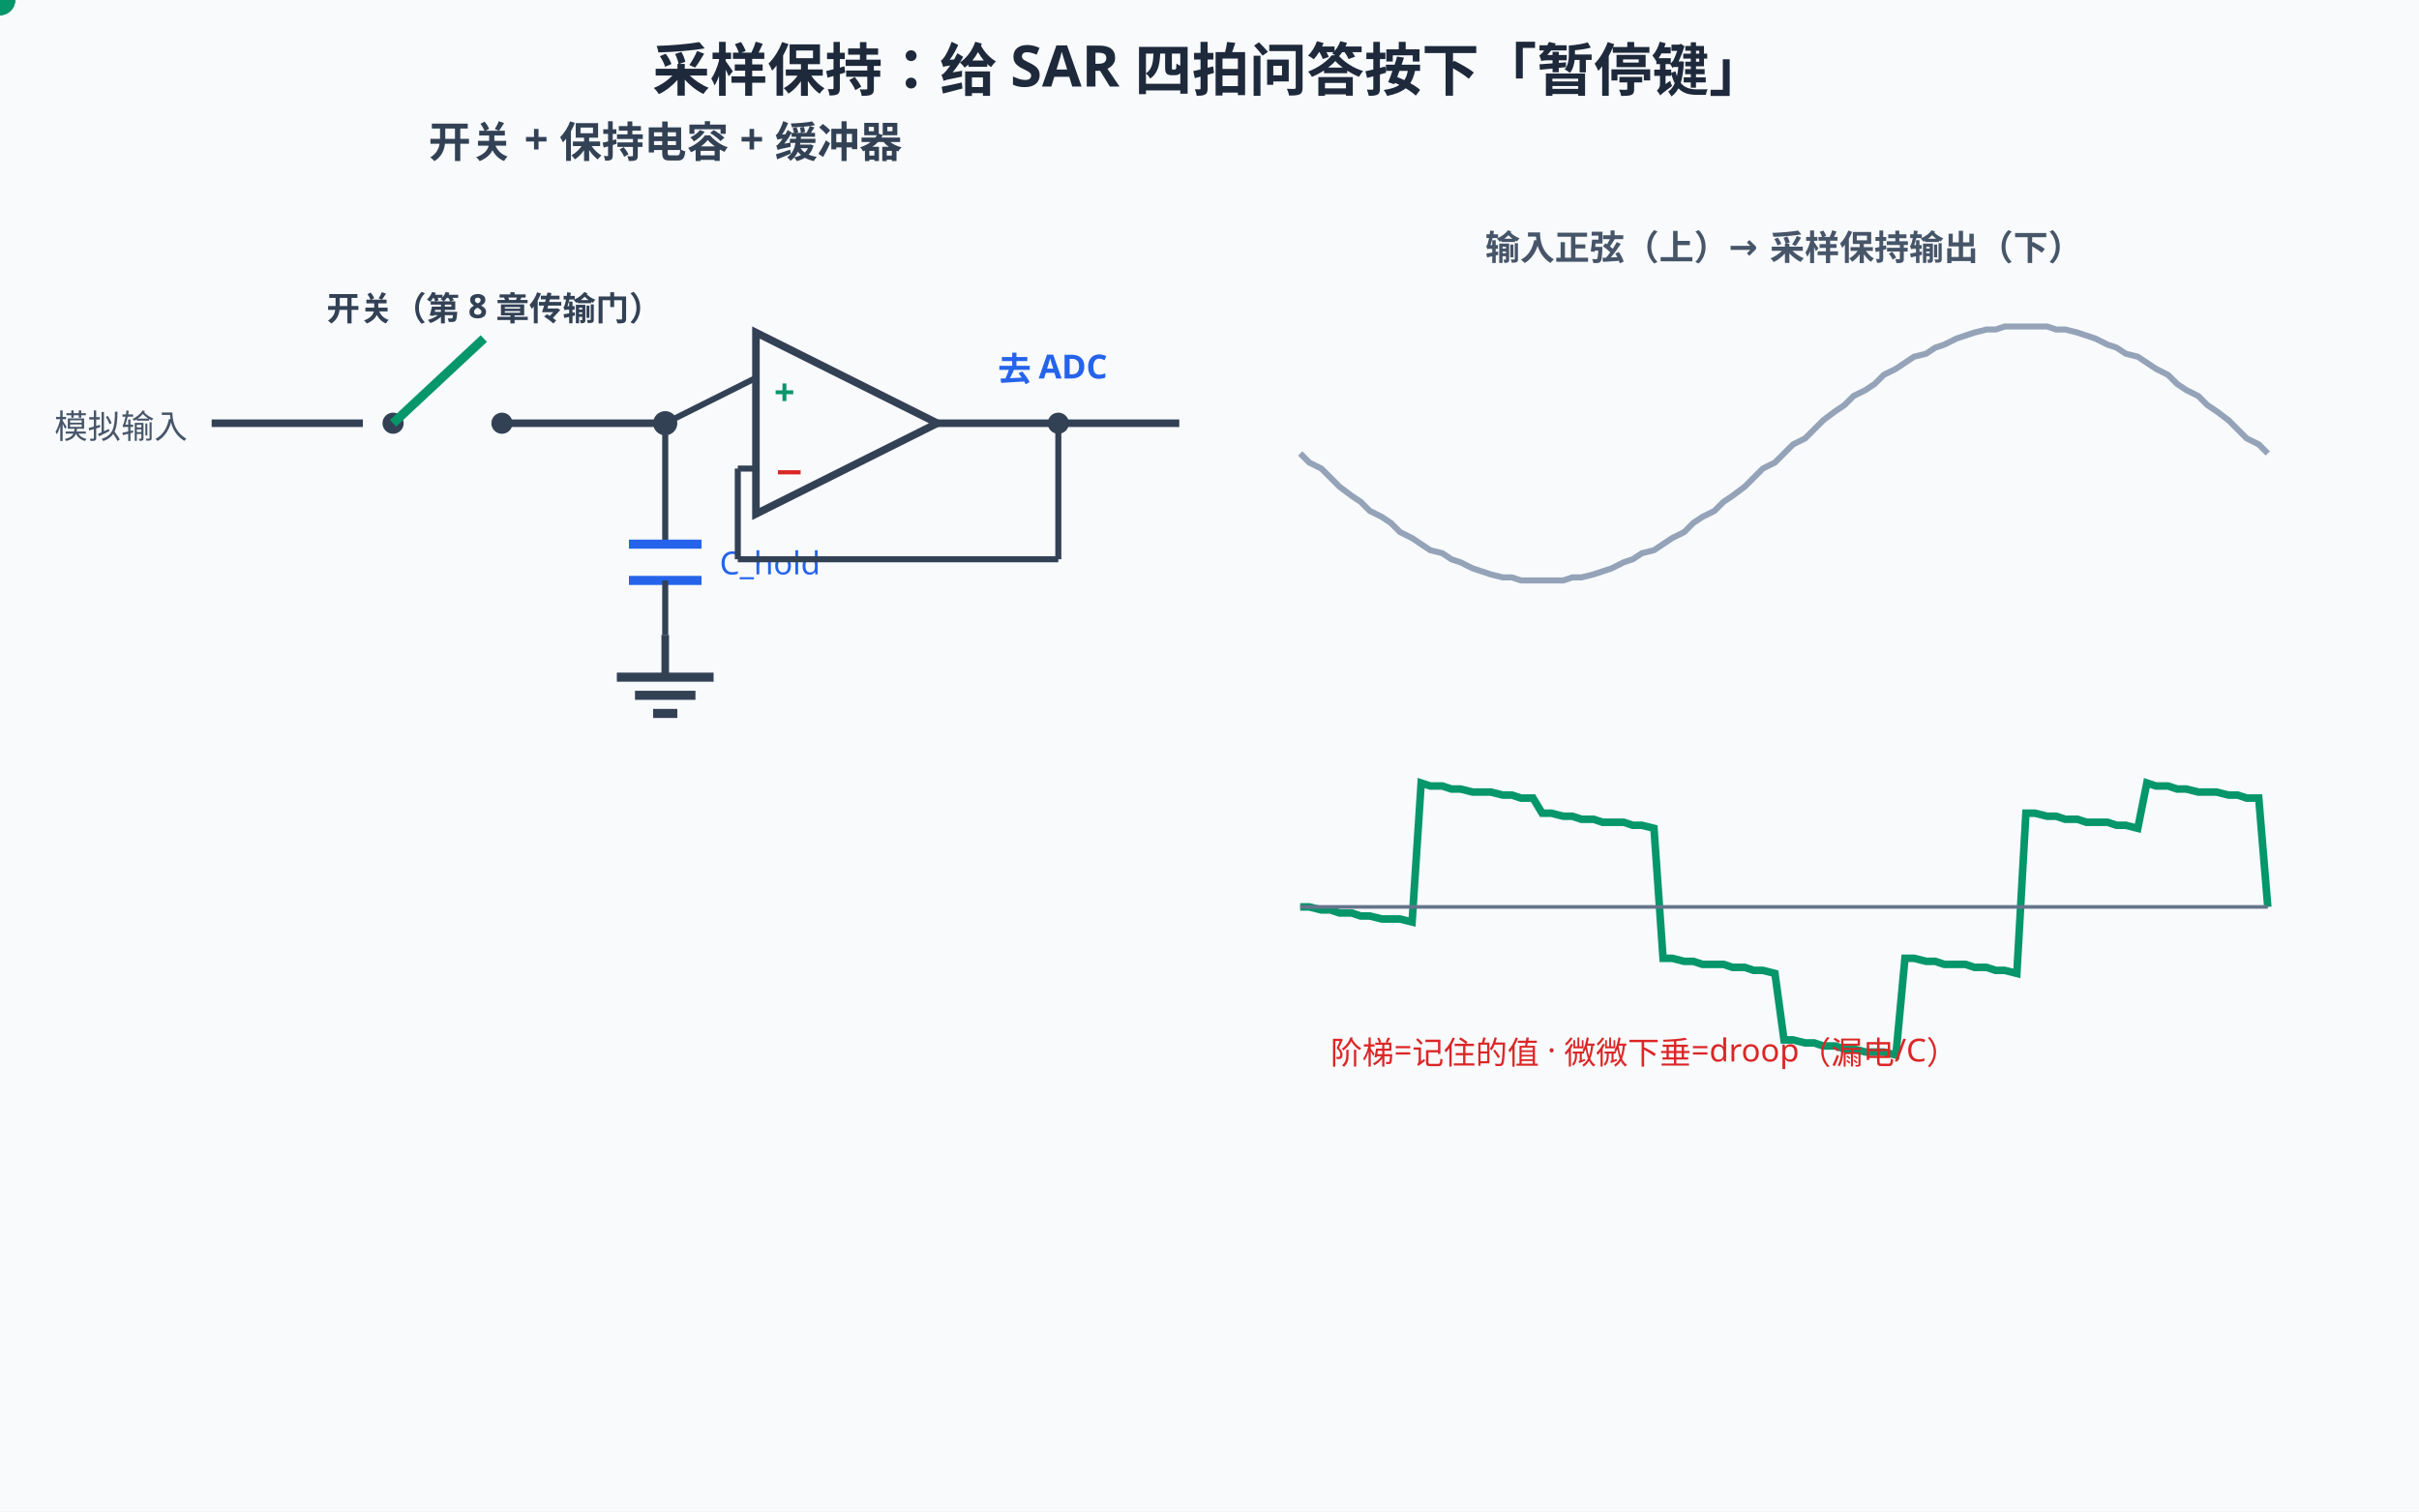
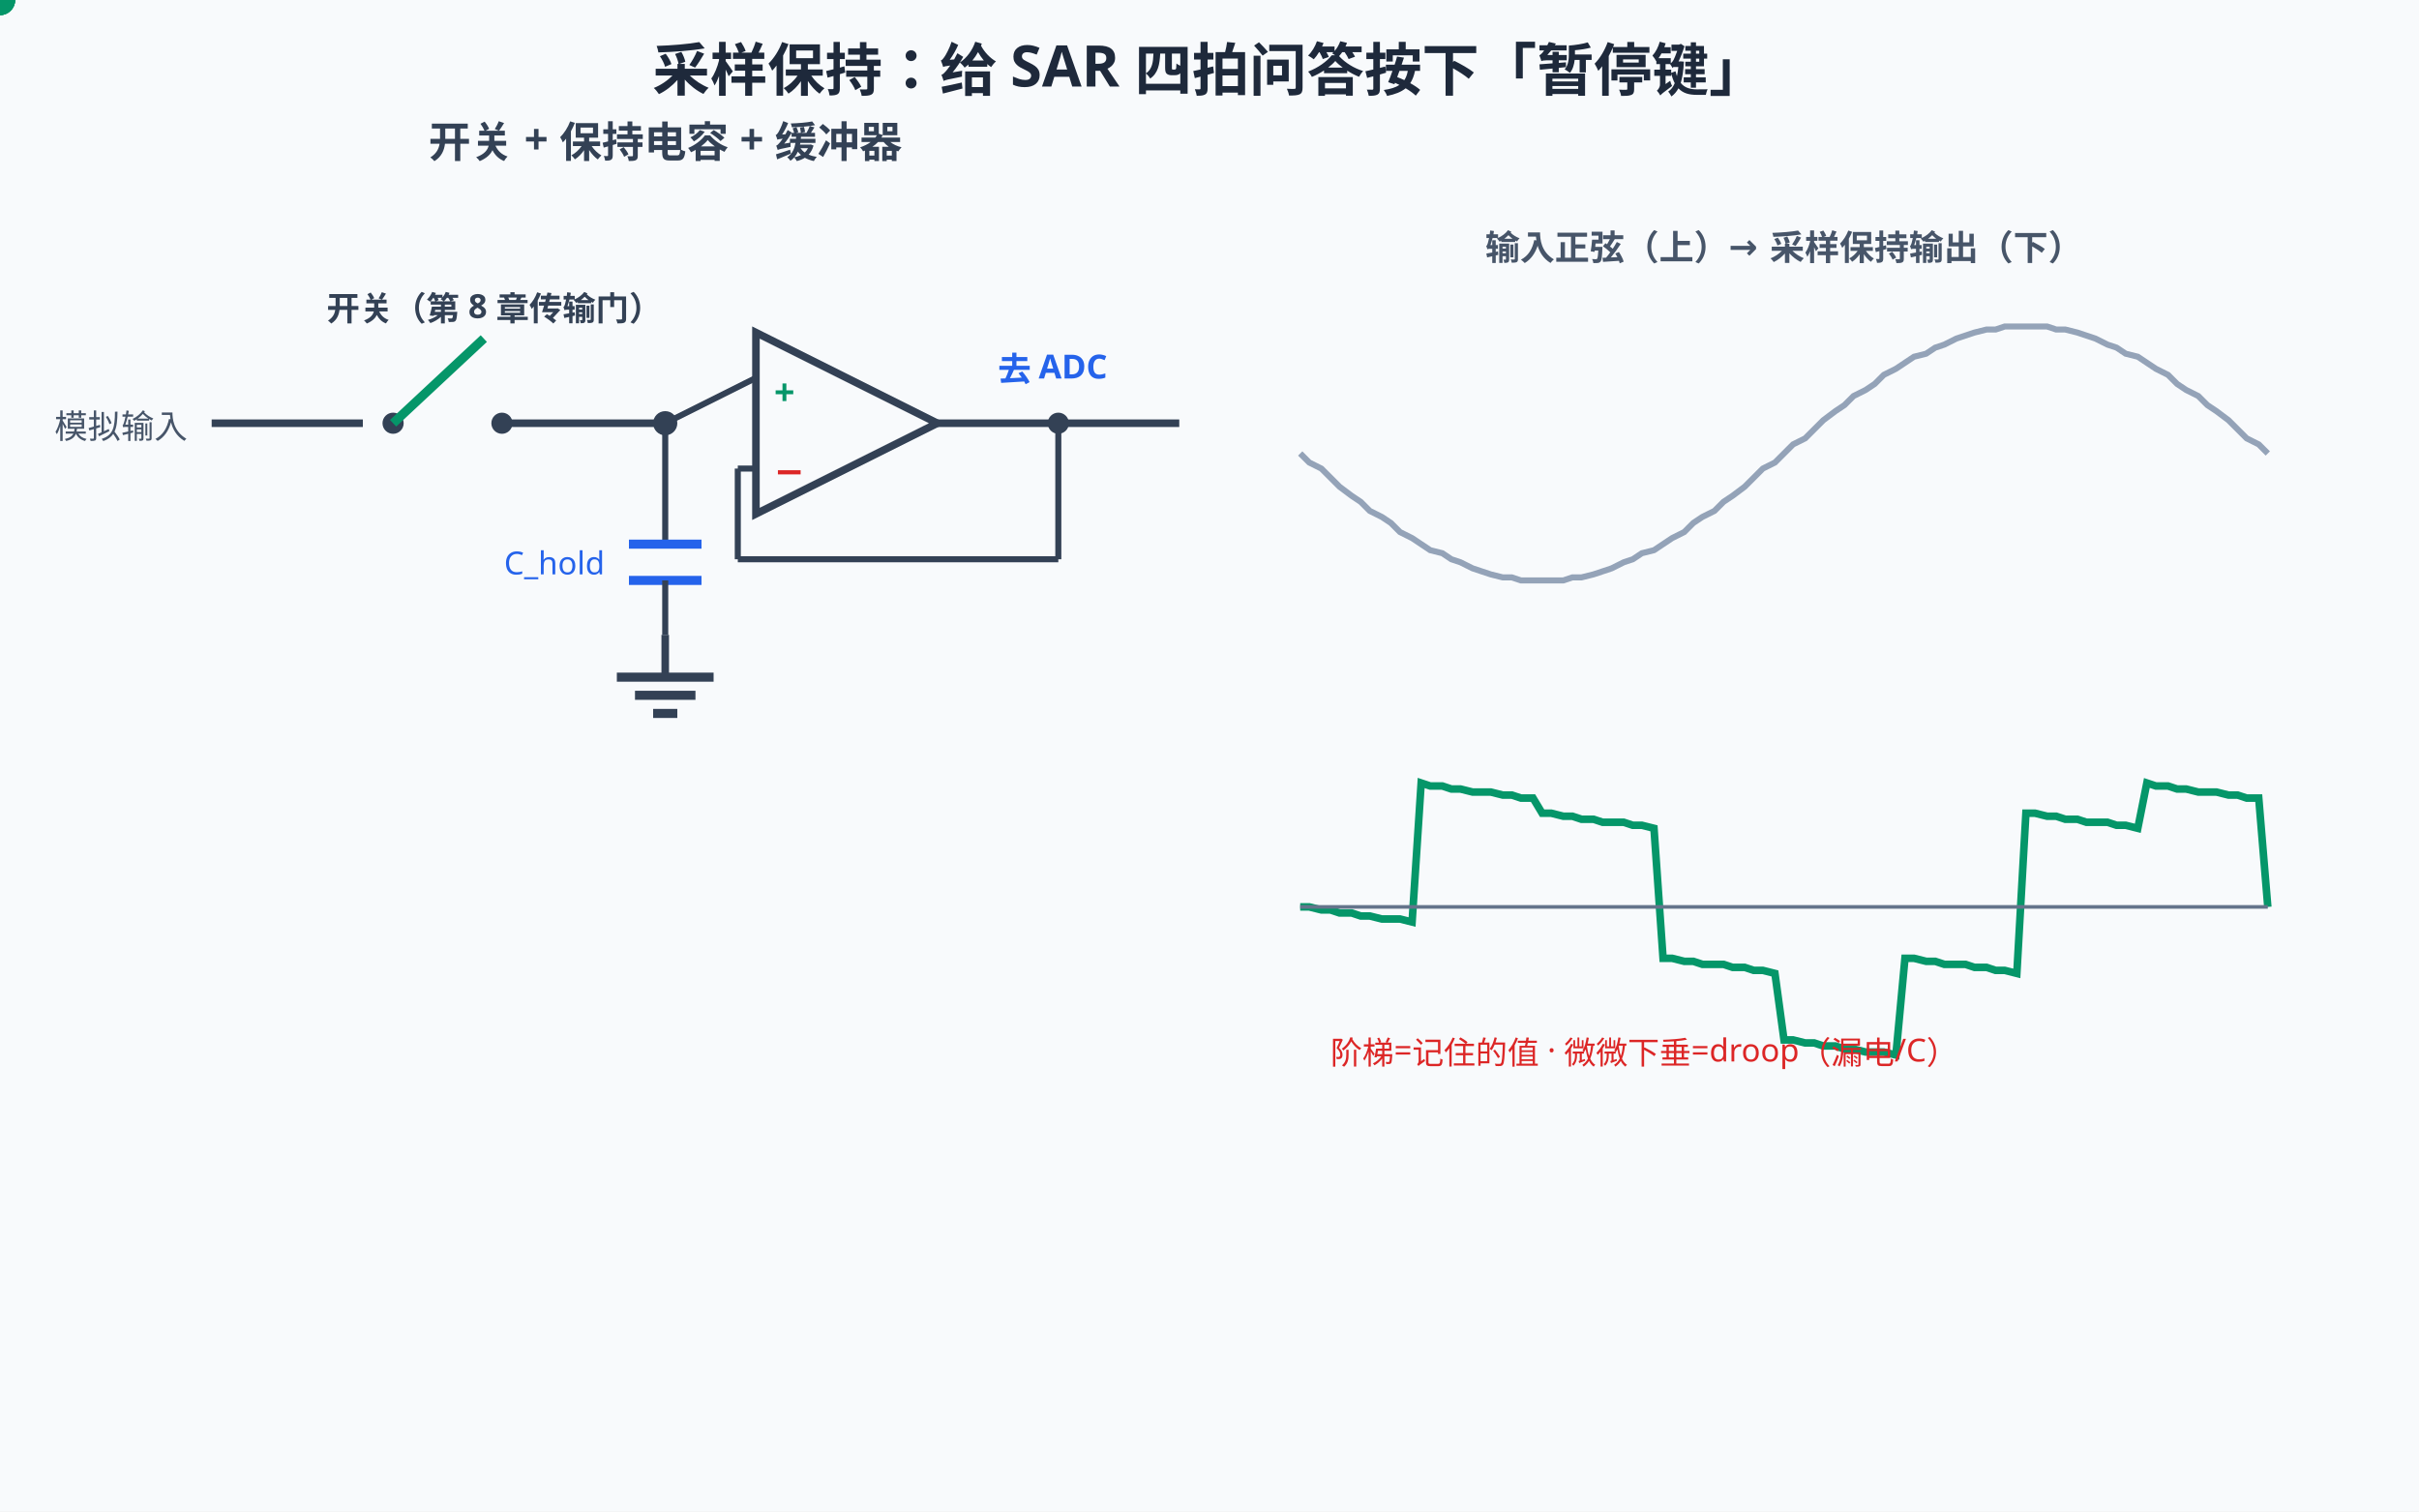
<svg xmlns="http://www.w3.org/2000/svg" width="800" height="500" viewBox="0 0 800 500">
  <rect width="800" height="500" fill="#f8fafc" />
  <style>
text{font-family:"Segoe UI","Microsoft YaHei",sans-serif;}
@media (prefers-color-scheme: dark){
rect[fill="#f8fafc"]{fill:#0f172a}
[fill="#1e293b"]{fill:#f1f5f9}[stroke="#1e293b"]{stroke:#f1f5f9}
[fill="#334155"]{fill:#e2e8f0}[stroke="#334155"]{stroke:#e2e8f0}
[fill="#475569"]{fill:#cbd5e1}[stroke="#475569"]{stroke:#cbd5e1}
[fill="#64748b"]{fill:#94a3b8}[stroke="#64748b"]{stroke:#94a3b8}
[fill="#dbeafe"]{fill:#1e3a8a}[fill="#eff6ff"]{fill:#172554}
[fill="#1d4ed8"]{fill:#60a5fa}[fill="#2563eb"]{fill:#60a5fa}[fill="#3b82f6"]{fill:#60a5fa}
[fill="#ecfdf5"]{fill:#022c22}[fill="#059669"]{fill:#34d399}[fill="#065f46"]{fill:#6ee7b7}[fill="#10b981"]{fill:#34d399}
[fill="#fffbeb"]{fill:#451a03}[fill="#b45309"]{fill:#fcd34d}[fill="#92400e"]{fill:#fcd34d}[fill="#f59e0b"]{fill:#fbbf24}
[fill="#fef2f2"]{fill:#450a0a}[fill="#dc2626"]{fill:#f87171}[fill="#991b1b"]{fill:#fca5a5}
[fill="#cbd5e1"]{fill:#334155}[stroke="#cbd5e1"]{stroke:#475569}
[fill="#ffffff"]{fill:#0f172a}[fill="#94a3b8"]{fill:#64748b}[stroke="#94a3b8"]{stroke:#64748b}
[fill="#7c3aed"]{fill:#a78bfa}[stroke="#7c3aed"]{stroke:#a78bfa}
}
</style>
  <text x="400" y="30" text-anchor="middle" font-size="19" font-weight="bold" fill="#1e293b">采样保持：给 SAR 四拍问答按下「暂停键」</text>
  <text x="220" y="52" text-anchor="middle" font-size="14" font-weight="bold" fill="#334155">开关 + 保持电容 + 缓冲器</text>
  <text x="18" y="145" font-size="11" fill="#475569">模拟输入</text>
  <line x1="70" y1="140" x2="120" y2="140" stroke="#334155" stroke-width="2.5" />
  <circle cx="130" cy="140" r="3.5" fill="#334155" />
  <line x1="130" y1="140" x2="160" y2="112" stroke="#059669" stroke-width="3">
    <animate attributeName="opacity" values="1;1;0;0;1;1" keyTimes="0;0.2;0.26;0.9;0.94;1" dur="7s" repeatCount="indefinite" />
  </line>
  <circle cx="166" cy="140" r="3.5" fill="#334155" />
  <text x="108" y="106" font-size="11" font-weight="bold" fill="#334155">开关（第 8 章传输门）</text>
  <line x1="166" y1="140" x2="220" y2="140" stroke="#334155" stroke-width="2.5" />
  <circle cx="220" cy="140" r="4" fill="#334155" />
  <line x1="220" y1="140" x2="220" y2="180" stroke="#334155" stroke-width="2" />
  <line x1="208" y1="180" x2="232" y2="180" stroke="#2563eb" stroke-width="3" />
  <line x1="208" y1="192" x2="232" y2="192" stroke="#2563eb" stroke-width="3" />
  <line x1="220" y1="192" x2="220" y2="210" stroke="#334155" stroke-width="2" />
  <line x1="220" y1="210" x2="220" y2="224" stroke="#334155" stroke-width="2.5" />
  <line x1="204" y1="224" x2="236" y2="224" stroke="#334155" stroke-width="3" />
  <line x1="210" y1="230" x2="230" y2="230" stroke="#334155" stroke-width="3" />
  <line x1="216" y1="236" x2="224" y2="236" stroke="#334155" stroke-width="3" />
-   <text x="238" y="190" font-size="10.5" fill="#2563eb">C_hold</text>
+   <text x="200" y="190" text-anchor="end" font-size="10.5" fill="#2563eb">C_hold</text>
  <polygon points="250,110 250,170 310,140" fill="#f8fafc" stroke="#334155" stroke-width="2.5" />
  <text x="256" y="134" font-size="12" font-weight="bold" fill="#059669">+</text>
  <text x="256" y="160" font-size="12" font-weight="bold" fill="#dc2626">−</text>
  <line x1="220" y1="140" x2="250" y2="125" stroke="#334155" stroke-width="2" />
  <line x1="310" y1="140" x2="390" y2="140" stroke="#334155" stroke-width="2.5" />
  <text x="330" y="126" font-size="11" font-weight="bold" fill="#2563eb">去 ADC</text>
  <circle cx="350" cy="140" r="3.5" fill="#334155" />
  <line x1="350" y1="140" x2="350" y2="185" stroke="#334155" stroke-width="2" />
  <line x1="350" y1="185" x2="244" y2="185" stroke="#334155" stroke-width="2" />
  <line x1="244" y1="185" x2="244" y2="155" stroke="#334155" stroke-width="2" />
  <line x1="244" y1="155" x2="250" y2="155" stroke="#334155" stroke-width="2" />
  <text x="60" y="270" font-size="11" fill="#059669" opacity="0">采样：C 充电跟上输入
<animate attributeName="opacity" values="0;1;1;0;0" keyTimes="0;0.05;0.22;0.27;1" dur="7s" repeatCount="indefinite" />
  </text>
  <text x="60" y="294" font-size="11" fill="#dc2626" opacity="0">保持：开关断开，C 记住最后一刻——但漏电让它慢慢下垂
<animate attributeName="opacity" values="0;0;1;1;0;0" keyTimes="0;0.3;0.34;0.88;0.93;1" dur="7s" repeatCount="indefinite" />
  </text>
  <g>
    <animate attributeName="opacity" values="1;1;0;0;1;1" keyTimes="0;0.2;0.26;0.9;0.94;1" dur="7s" repeatCount="indefinite" />
    <circle r="5" fill="#059669">
      <animateMotion dur="1.75s" begin="-0.50s" repeatCount="indefinite" path="M74,136 H126 M170,136 H216" />
    </circle>
    <circle r="5" fill="#059669">
      <animateMotion dur="1.75s" begin="-0.06s" repeatCount="indefinite" path="M74,136 H126 M170,136 H216" />
    </circle>
    <circle r="5" fill="#059669">
      <animateMotion dur="1.75s" begin="0.38s" repeatCount="indefinite" path="M74,136 H126 M170,136 H216" />
    </circle>
    <circle r="5" fill="#059669">
      <animateMotion dur="1.75s" begin="0.81s" repeatCount="indefinite" path="M74,136 H126 M170,136 H216" />
    </circle>
  </g>
  <text x="590" y="86" text-anchor="middle" font-size="11.5" font-weight="bold" fill="#475569">输入正弦（上）→ 采样保持输出（下）</text>
  <path d="M430,150 L433,153 L437,155 L440,158 L443,161 L447,164 L450,166 L453,169 L457,171 L460,173 L463,176 L467,178 L470,180 L473,182 L477,183 L480,185 L483,186 L487,188 L490,189 L493,190 L497,191 L500,191 L503,192 L507,192 L510,192 L513,192 L517,192 L520,191 L523,191 L527,190 L530,189 L533,188 L537,186 L540,185 L543,183 L547,182 L550,180 L553,178 L557,176 L560,173 L563,171 L567,169 L570,166 L573,164 L577,161 L580,158 L583,155 L587,153 L590,150 L593,147 L597,145 L600,142 L603,139 L607,136 L610,134 L613,131 L617,129 L620,127 L623,124 L627,122 L630,120 L633,118 L637,117 L640,115 L643,114 L647,112 L650,111 L653,110 L657,109 L660,109 L663,108 L667,108 L670,108 L673,108 L677,108 L680,109 L683,109 L687,110 L690,111 L693,112 L697,114 L700,115 L703,117 L707,118 L710,120 L713,122 L717,124 L720,127 L723,129 L727,131 L730,134 L733,136 L737,139 L740,142 L743,145 L747,147 L750,150" fill="none" stroke="#94a3b8" stroke-width="2" />
  <path d="M430,300 L433,300 L437,301 L440,301 L443,302 L447,302 L450,303 L453,303 L457,304 L460,304 L463,304 L467,305 L470,259 L473,260 L477,260 L480,261 L483,261 L487,262 L490,262 L493,262 L497,263 L500,263 L503,264 L507,264 L510,269 L513,269 L517,270 L520,270 L523,271 L527,271 L530,272 L533,272 L537,272 L540,273 L543,273 L547,274 L550,317 L553,317 L557,318 L560,318 L563,319 L567,319 L570,319 L573,320 L577,320 L580,321 L583,321 L587,322 L590,344 L593,344 L597,345 L600,345 L603,346 L607,346 L610,347 L613,347 L617,348 L620,348 L623,348 L627,349 L630,317 L633,317 L637,318 L640,318 L643,319 L647,319 L650,319 L653,320 L657,320 L660,321 L663,321 L667,322 L670,269 L673,269 L677,270 L680,270 L683,271 L687,271 L690,272 L693,272 L697,272 L700,273 L703,273 L707,274 L710,259 L713,260 L717,260 L720,261 L723,261 L727,262 L730,262 L733,262 L737,263 L740,263 L743,264 L747,264 L750,300" fill="none" stroke="#059669" stroke-width="2.5" />
  <line x1="430" y1="300" x2="750" y2="300" stroke="#64748b" stroke-width="1.2" />
  <text x="440" y="352" font-size="10.5" fill="#dc2626">阶梯=记住的值 · 微微下垂=droop（漏电/C）</text>
  <text x="400" y="430" text-anchor="middle" font-size="14.5" font-weight="bold" fill="#059669" opacity="0">① 采样相：开关闭合，C_hold 充电追踪输入——追踪带宽要远大于信号带宽<animate attributeName="opacity" values="0;1;1;0;0" keyTimes="0;0.03;0.2;0.26;1" dur="7s" repeatCount="indefinite" />
  </text>
  <text x="400" y="430" text-anchor="middle" font-size="14.5" font-weight="bold" fill="#2563eb" opacity="0">② 保持相：开关断开，电容记住断开瞬间的电压——SAR 四拍问答期间输入被冻结<animate attributeName="opacity" values="0;0;1;1;0;0" keyTimes="0;0.28;0.33;0.55;0.61;1" dur="7s" repeatCount="indefinite" />
  </text>
  <text x="400" y="430" text-anchor="middle" font-size="14.5" font-weight="bold" fill="#dc2626" opacity="0">③ 两个非理想：droop（漏电流让电压斜坡下垂）+ 电荷注入（开关断开踢进一份误差电荷）<animate attributeName="opacity" values="0;0;1;1" keyTimes="0;0.61;0.67;1" dur="7s" repeatCount="indefinite" />
  </text>
  <g opacity="0">
    <animate attributeName="opacity" values="0;0;1;1" keyTimes="0;0.7;0.75;1" dur="7s" repeatCount="indefinite" />
    <rect x="45" y="450" width="710" height="34" rx="8" fill="#ecfdf5" stroke="#059669" stroke-width="1.5" />
    <text x="400" y="472" text-anchor="middle" font-size="13.5" font-weight="bold" fill="#059669">droop 率 = I_leak / C_hold——电容大下垂慢，但充电也慢；这就是第 8 章电荷注入在 ADC 前端的现身</text>
  </g>
</svg>
